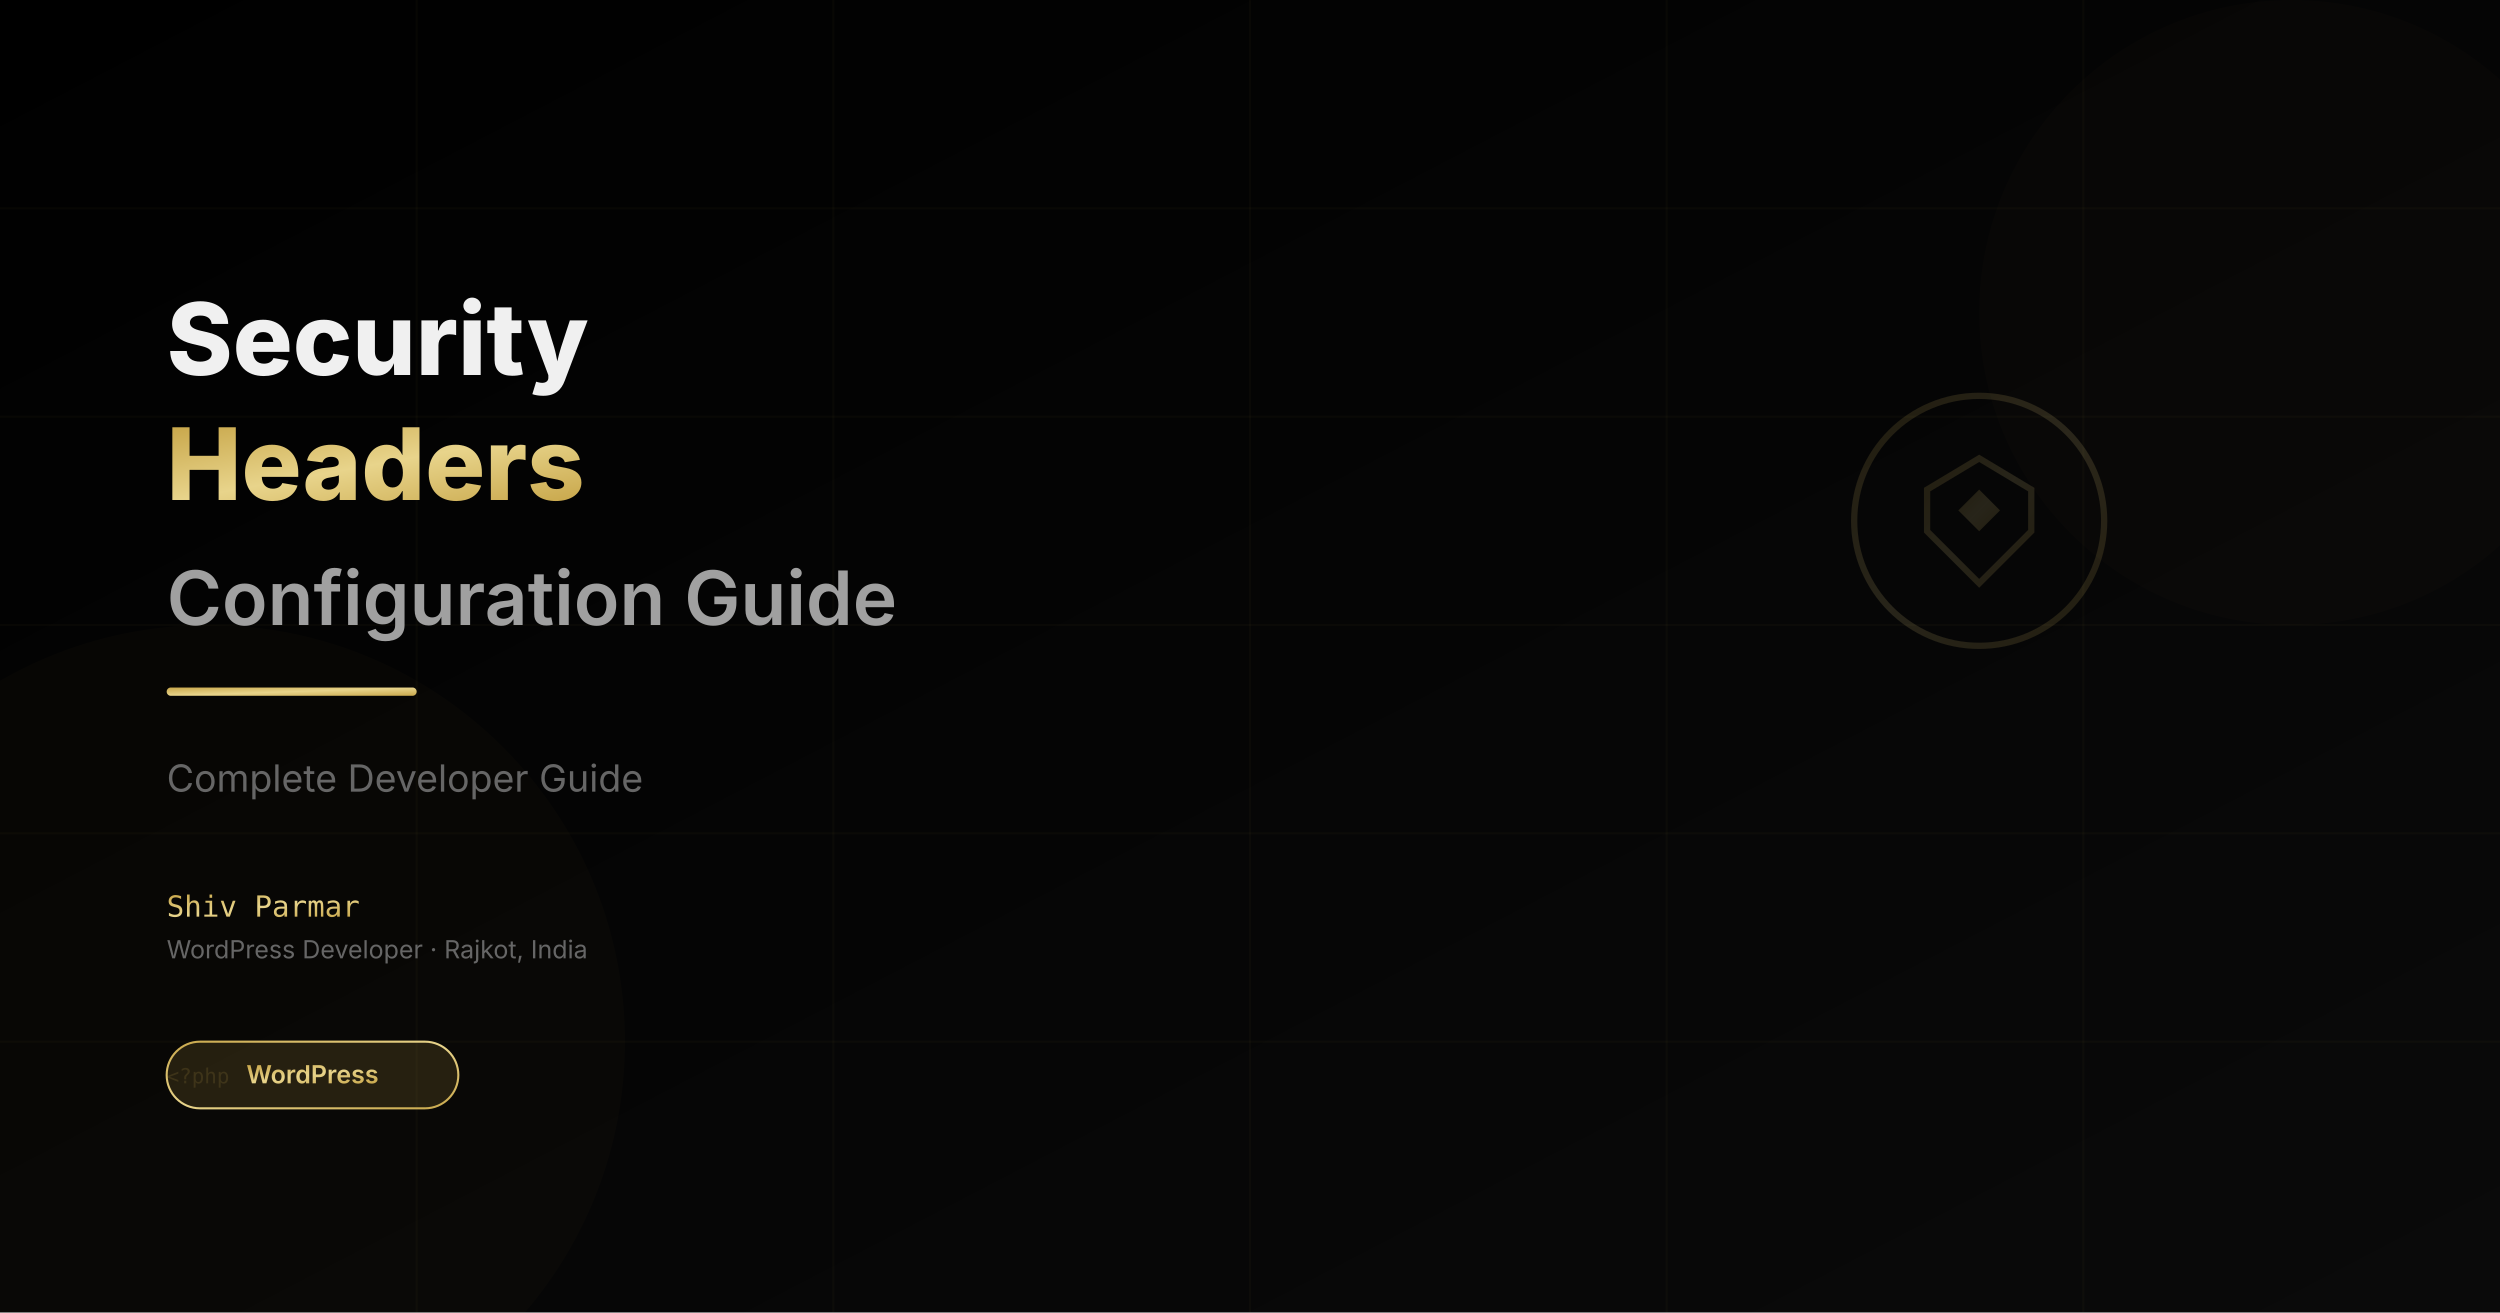
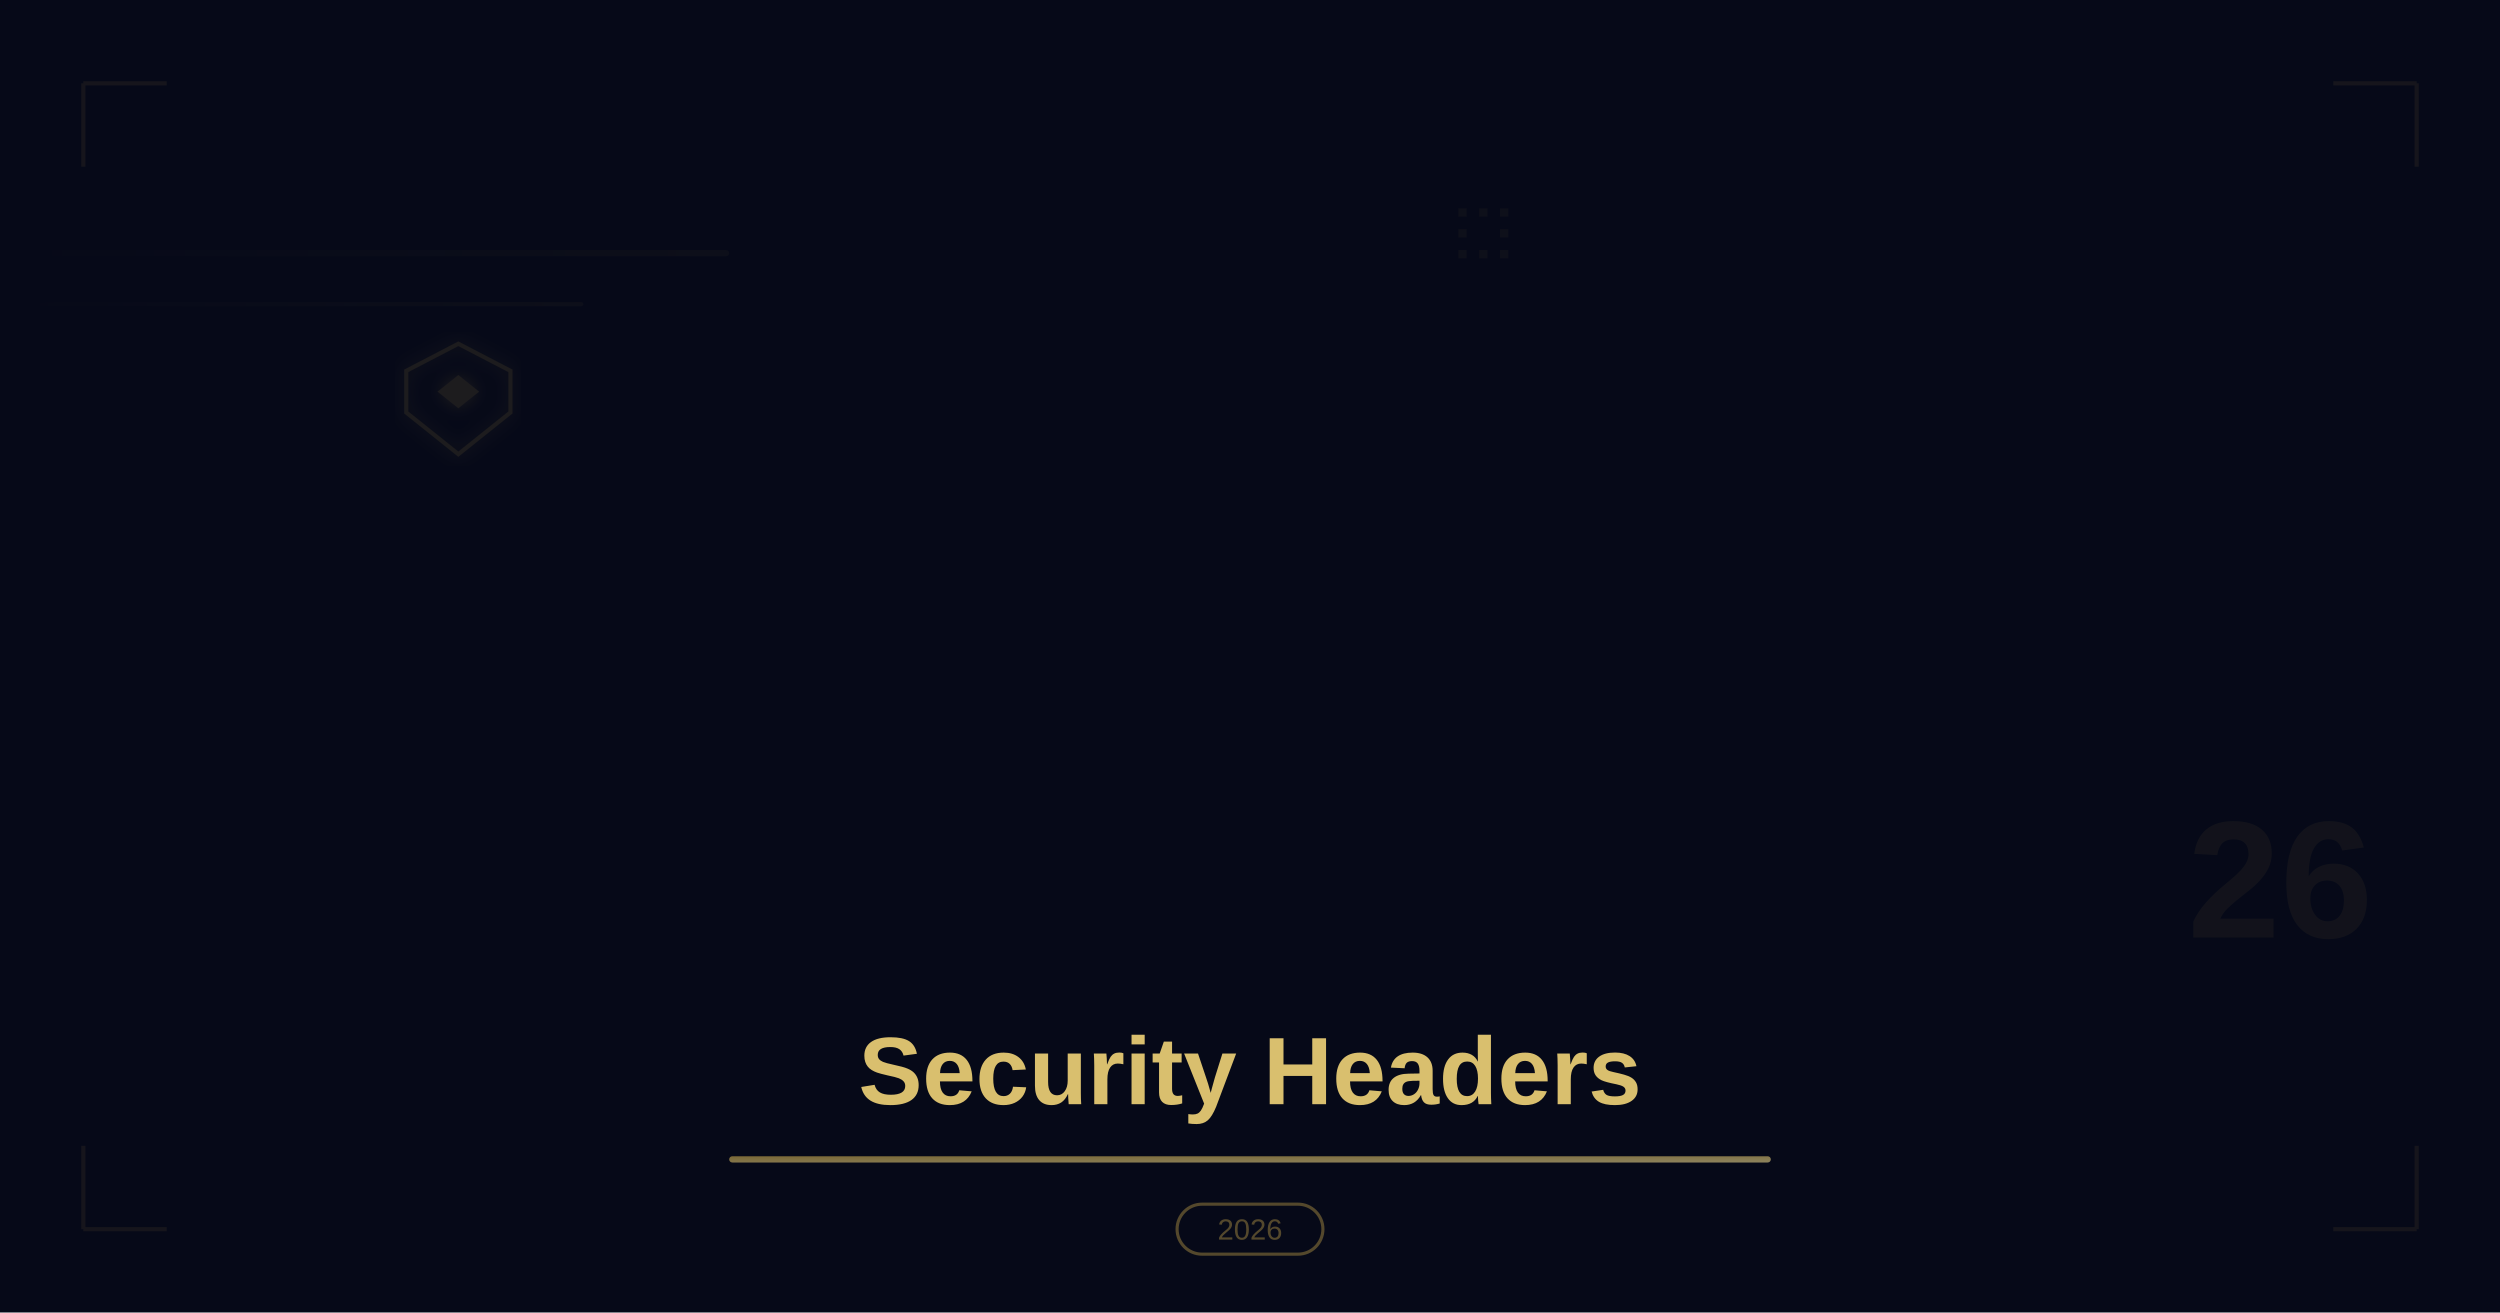
- <svg xmlns="http://www.w3.org/2000/svg" width="1200" height="630" viewBox="0 0 1200 630">
+ <svg xmlns="http://www.w3.org/2000/svg" viewBox="0 0 1200 630" width="1200" height="630">
  <defs>
    <linearGradient id="goldGrad" x1="0%" y1="0%" x2="100%" y2="100%">
-       <stop offset="0%" style="stop-color:#c9a84c;stop-opacity:1" />
-       <stop offset="50%" style="stop-color:#e8d48b;stop-opacity:1" />
-       <stop offset="100%" style="stop-color:#c9a84c;stop-opacity:1" />
+       <stop offset="0%" stop-color="#c9a84c" />
+       <stop offset="100%" stop-color="#e8d48b" />
    </linearGradient>
-     <linearGradient id="darkGrad" x1="0%" y1="0%" x2="100%" y2="100%">
-       <stop offset="0%" style="stop-color:#000000;stop-opacity:1" />
-       <stop offset="100%" style="stop-color:#0a0a0a;stop-opacity:1" />
+     <linearGradient id="speedGrad" x1="0%" y1="0%" x2="100%" y2="0%">
+       <stop offset="0%" stop-color="#c9a84c" stop-opacity="0" />
+       <stop offset="100%" stop-color="#c9a84c" stop-opacity="0.6" />
    </linearGradient>
    <filter id="glow">
-       <feGaussianBlur stdDeviation="3" result="coloredBlur" />
+       <feGaussianBlur stdDeviation="4" result="blur" />
      <feMerge>
-         <feMergeNode in="coloredBlur" />
+         <feMergeNode in="blur" />
        <feMergeNode in="SourceGraphic" />
      </feMerge>
    </filter>
  </defs>
-   <rect width="1200" height="630" fill="url(#darkGrad)" />
-   <circle cx="100" cy="500" r="200" fill="rgba(201,168,76,0.02)" />
-   <circle cx="1100" cy="150" r="150" fill="rgba(201,168,76,0.015)" />
-   <g stroke="rgba(201,168,76,0.03)" stroke-width="1" fill="none">
-     <line x1="0" y1="100" x2="1200" y2="100" />
-     <line x1="0" y1="200" x2="1200" y2="200" />
-     <line x1="0" y1="300" x2="1200" y2="300" />
-     <line x1="0" y1="400" x2="1200" y2="400" />
-     <line x1="0" y1="500" x2="1200" y2="500" />
-     <line x1="200" y1="0" x2="200" y2="630" />
-     <line x1="400" y1="0" x2="400" y2="630" />
-     <line x1="600" y1="0" x2="600" y2="630" />
-     <line x1="800" y1="0" x2="800" y2="630" />
-     <line x1="1000" y1="0" x2="1000" y2="630" />
+   <rect width="1200" height="630" fill="#060918" />
+   <g transform="translate(180, 150)" opacity="0.12" filter="url(#glow)">
+     <path d="M40,15 L65,28 L65,48 L40,68 L15,48 L15,28 Z" fill="none" stroke="#c9a84c" stroke-width="2" />
+     <path d="M40,30 L50,38 L40,46 L30,38 Z" fill="#c9a84c" />
  </g>
-   <g transform="translate(900, 200)" opacity="0.15">
-     <circle cx="50" cy="50" r="60" fill="none" stroke="url(#goldGrad)" stroke-width="3" />
-     <path d="M50 20 L75 35 L75 55 L50 80 L25 55 L25 35 Z" fill="none" stroke="url(#goldGrad)" stroke-width="3" />
-     <path d="M50 35 L60 45 L50 55 L40 45 Z" fill="url(#goldGrad)" />
+   <g opacity="0.06">
+     <rect x="0" y="120" width="350" height="3" rx="1.5" fill="url(#speedGrad)" />
+     <rect x="0" y="145" width="280" height="2" rx="1" fill="url(#speedGrad)" />
  </g>
-   <text x="80" y="180" font-family="Inter, -apple-system, sans-serif" font-size="48" font-weight="800" fill="#f0f0f0">Security</text>
-   <text x="80" y="240" font-family="Inter, -apple-system, sans-serif" font-size="48" font-weight="800" fill="url(#goldGrad)">Headers</text>
-   <text x="80" y="300" font-family="Inter, -apple-system, sans-serif" font-size="36" font-weight="600" fill="#a0a0a0">Configuration Guide</text>
-   <rect x="80" y="330" width="120" height="4" rx="2" fill="url(#goldGrad)" />
-   <text x="80" y="380" font-family="Inter, -apple-system, sans-serif" font-size="18" fill="#666666">Complete Developer Guide</text>
-   <text x="80" y="440" font-family="JetBrains Mono, monospace" font-size="14" fill="url(#goldGrad)">Shiv Parmar</text>
-   <text x="80" y="460" font-family="Inter, -apple-system, sans-serif" font-size="12" fill="#666666">WordPress Developer · Rajkot, India</text>
-   <rect x="80" y="500" width="140" height="32" rx="16" fill="rgba(201,168,76,0.15)" stroke="url(#goldGrad)" stroke-width="1" />
-   <text x="150" y="520" font-family="Inter, -apple-system, sans-serif" font-size="12" font-weight="600" fill="url(#goldGrad)" text-anchor="middle">WordPress</text>
-   <g transform="translate(80, 520)" opacity="0.15">
-     <text font-family="JetBrains Mono, monospace" font-size="10" fill="#c9a84c">&lt;?php</text>
+   <g transform="translate(1050, 450)" opacity="0.06">
+     <text x="0" y="0" font-family="Arial, sans-serif" font-size="80" fill="#c9a84c" font-weight="bold">26</text>
+   </g>
+   <g fill="#c9a84c" opacity="0.04">
+     <rect x="700" y="100" width="4" height="4" />
+     <rect x="710" y="100" width="4" height="4" />
+     <rect x="720" y="100" width="4" height="4" />
+     <rect x="700" y="110" width="4" height="4" />
+     <rect x="720" y="110" width="4" height="4" />
+     <rect x="700" y="120" width="4" height="4" />
+     <rect x="710" y="120" width="4" height="4" />
+     <rect x="720" y="120" width="4" height="4" />
+   </g>
+   <g opacity="0.08" fill="none" stroke="#c9a84c" stroke-width="2">
+     <path d="M40,40 L40,80 M40,40 L80,40" />
+     <path d="M1160,40 L1160,80 M1160,40 L1120,40" />
+     <path d="M40,590 L40,550 M40,590 L80,590" />
+     <path d="M1160,590 L1160,550 M1160,590 L1120,590" />
+   </g>
+   <text x="600" y="530" font-family="Arial, Helvetica, sans-serif" font-size="46" fill="#D9BF6E" text-anchor="middle" font-weight="bold">Security Headers</text>
+   <rect x="350" y="555" width="500" height="3" rx="1.5" fill="url(#goldGrad)" opacity="0.6" />
+   <g transform="translate(600, 590)" opacity="0.4">
+     <rect x="-35" y="-12" width="70" height="24" rx="12" fill="none" stroke="#c9a84c" stroke-width="1.5" />
+     <text x="0" y="5" font-family="Arial, sans-serif" font-size="14" fill="#c9a84c" text-anchor="middle">2026</text>
  </g>
</svg>
